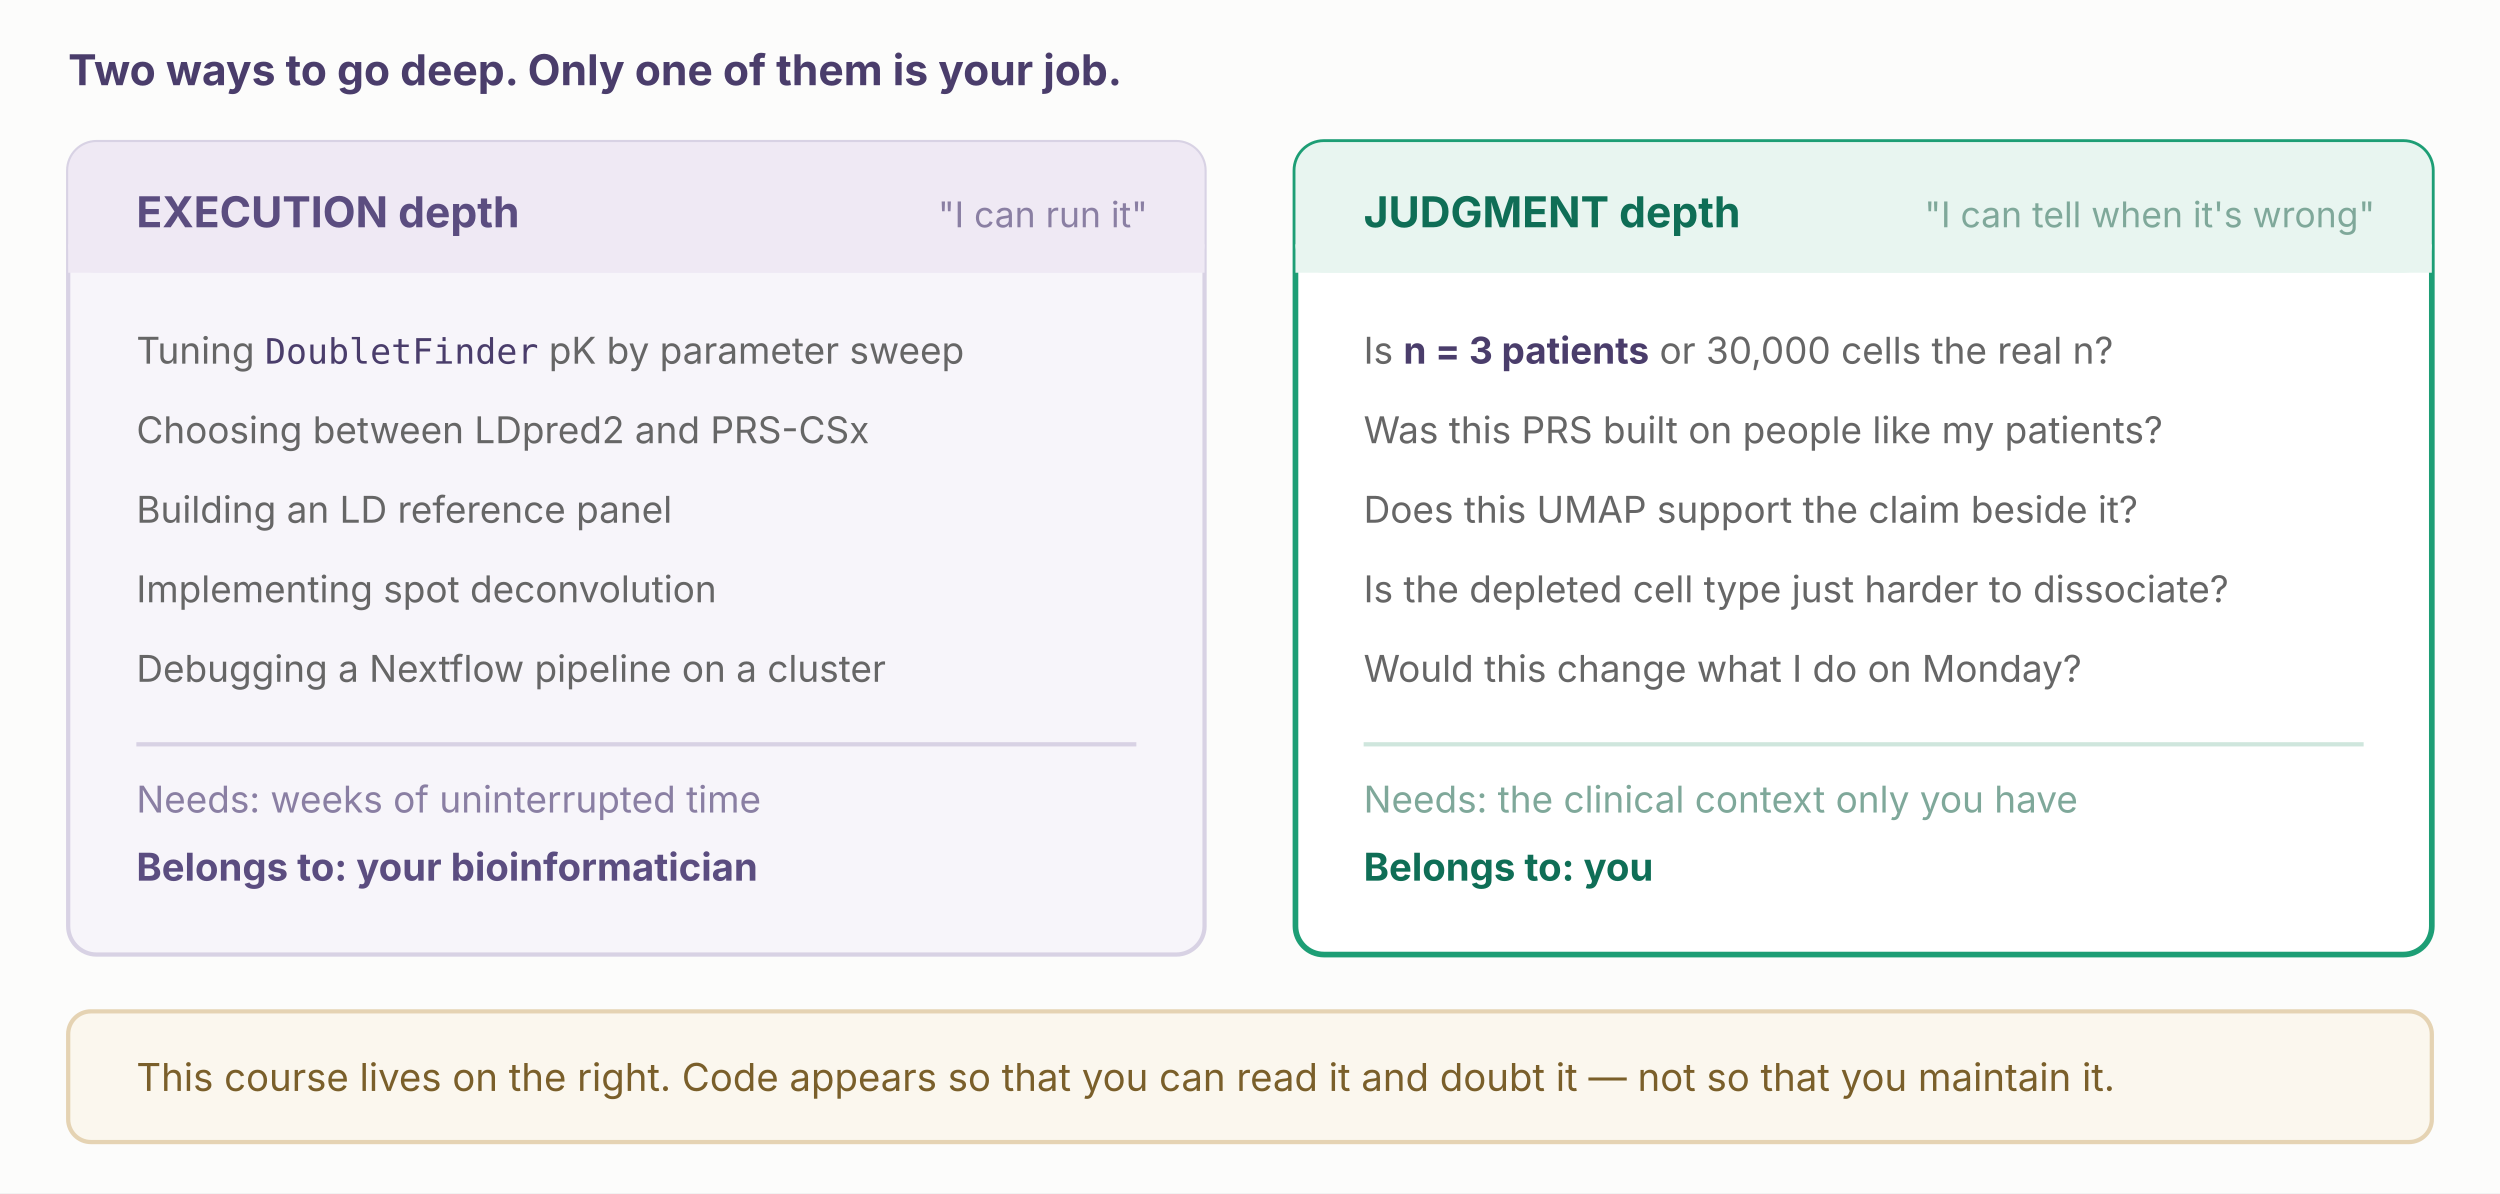
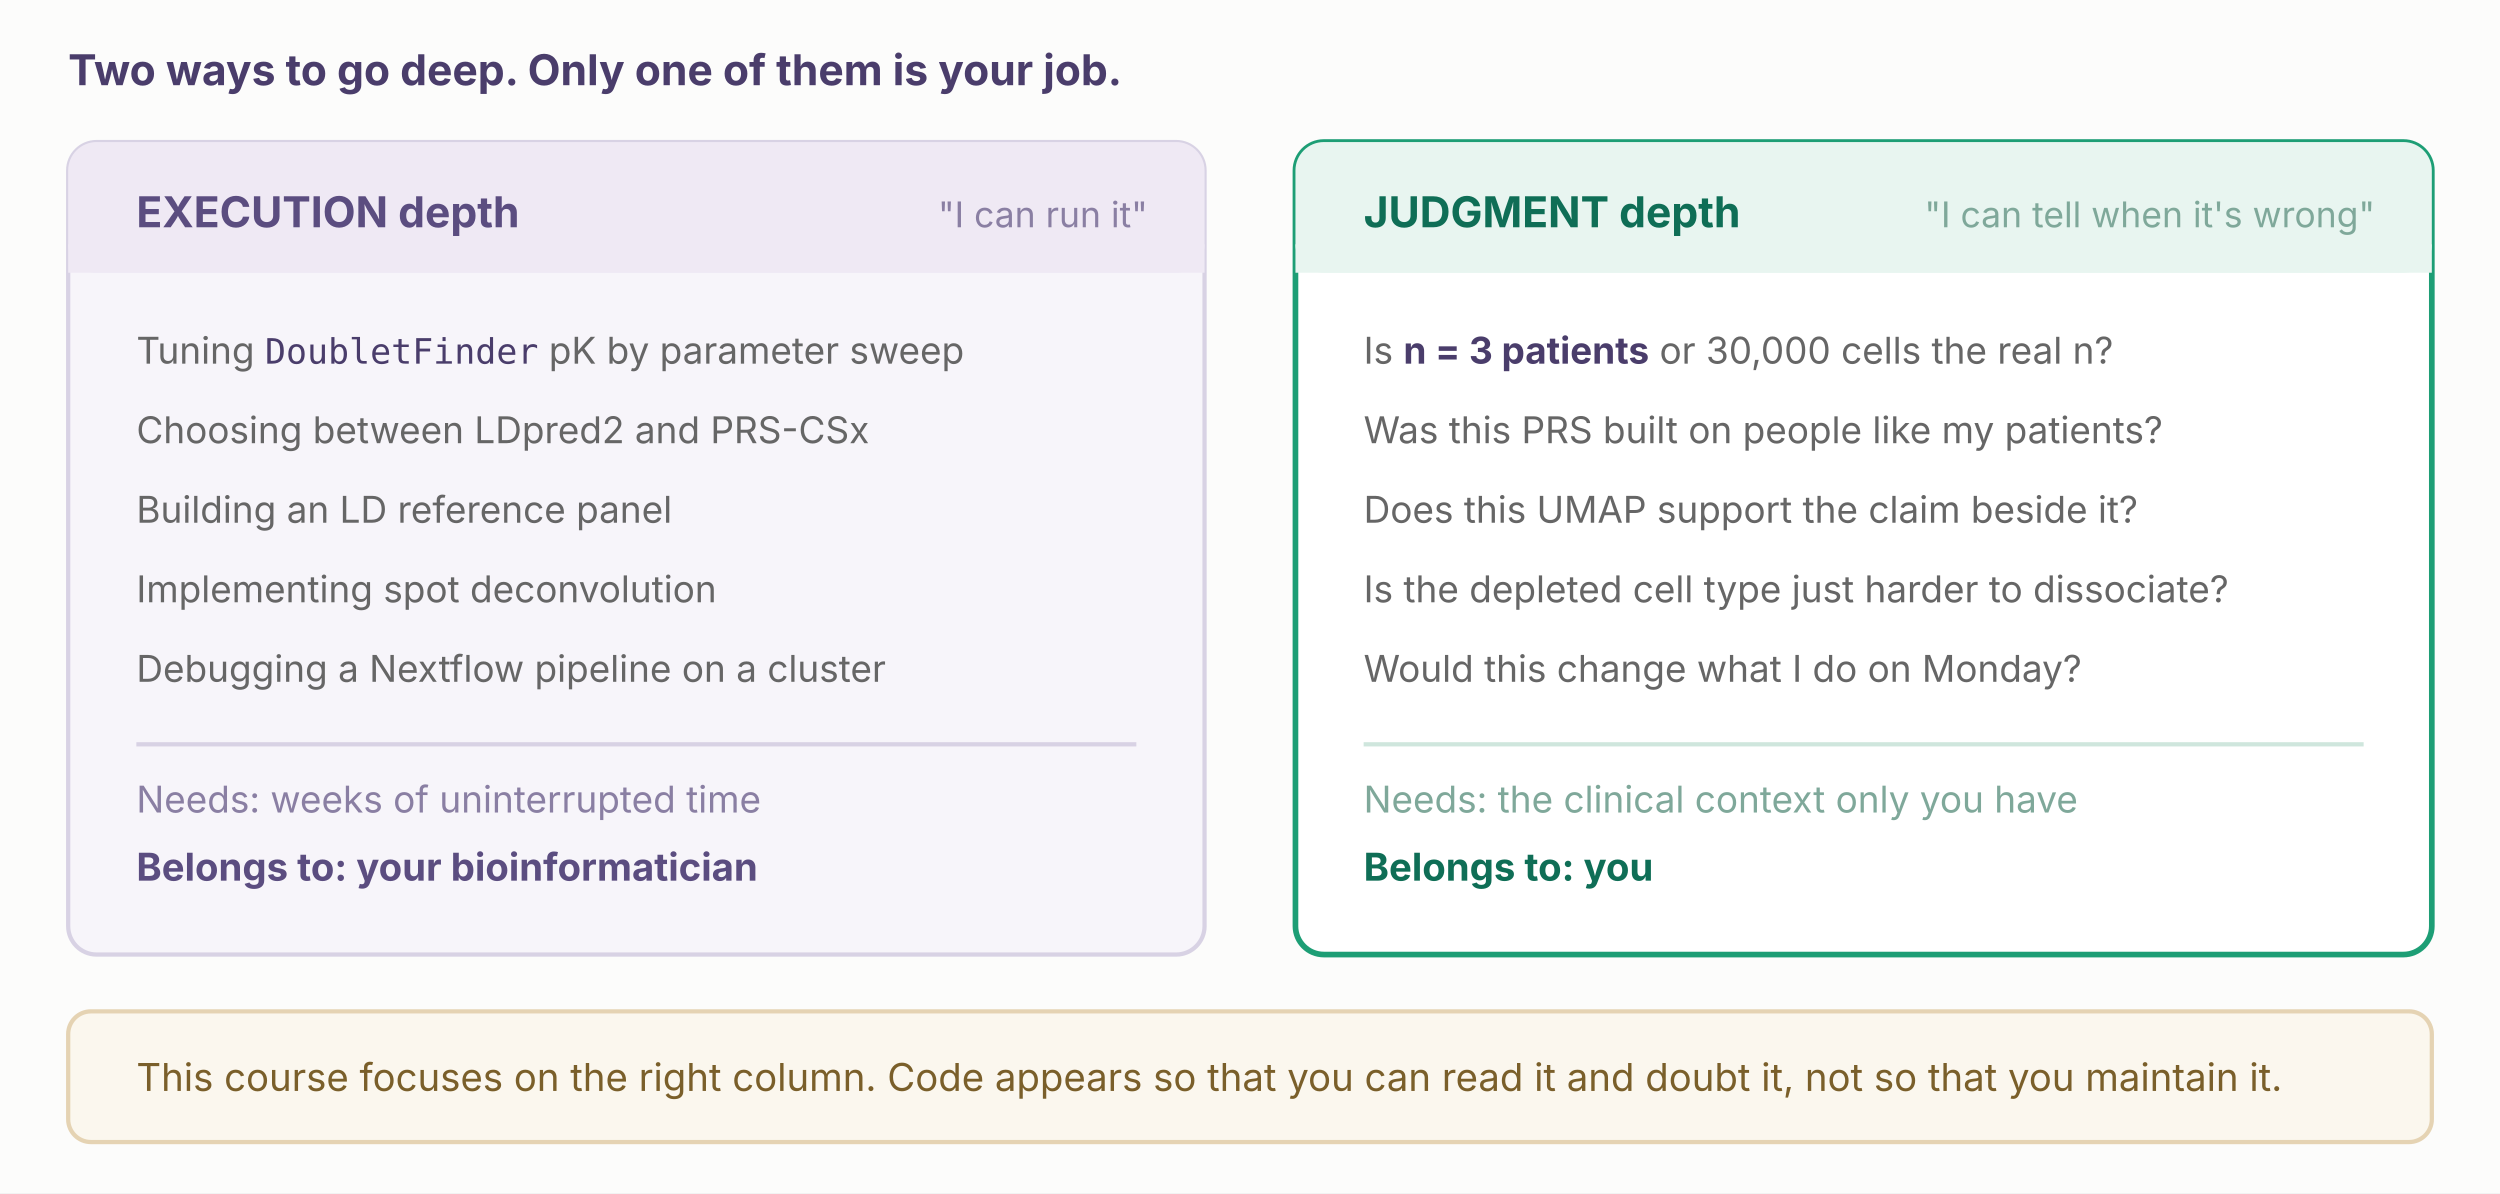
<svg xmlns="http://www.w3.org/2000/svg" viewBox="0 0 880 420" width="880" height="420" font-family="Pretendard, -apple-system, BlinkMacSystemFont, 'Segoe UI', sans-serif">
  <rect width="880" height="420" fill="#fcfcfb" />
  <text x="24" y="30" font-size="15" font-weight="700" fill="#4A3D6B">Two ways to go deep. Only one of them is your job.</text>
  <rect x="24" y="50" width="400" height="286" rx="10" fill="#f7f5fa" stroke="#d8d2e4" stroke-width="1.5" />
  <rect x="24" y="50" width="400" height="46" rx="10" fill="#efe9f4" />
  <rect x="24" y="86" width="400" height="10" fill="#efe9f4" />
  <text x="48" y="80" font-size="15" font-weight="700" fill="#5B4D80">EXECUTION depth</text>
  <text x="404" y="80" font-size="12.5" fill="#8A7FA3" text-anchor="end">"I can run it"</text>
  <g font-size="13" fill="#666">
    <text x="48" y="128">Tuning <tspan font-family="'D2Coding', monospace" font-size="12.3" fill="#4A3D6B">DoubletFinder</tspan> pK by parameter sweep</text>
    <text x="48" y="156">Choosing between LDpred2 and PRS-CSx</text>
    <text x="48" y="184">Building an LD reference panel</text>
    <text x="48" y="212">Implementing spot deconvolution</text>
    <text x="48" y="240">Debugging a Nextflow pipeline on a cluster</text>
  </g>
  <line x1="48" y1="262" x2="400" y2="262" stroke="#d8d2e4" stroke-width="1.5" />
  <text x="48" y="286" font-size="13" fill="#8A7FA3">Needs: weeks of uninterrupted time</text>
  <text x="48" y="310" font-size="13.5" font-weight="700" fill="#5B4D80">Belongs to: your bioinformatician</text>
  <rect x="456" y="50" width="400" height="286" rx="10" fill="#ffffff" stroke="#1D9E75" stroke-width="2" />
  <rect x="456" y="50" width="400" height="46" rx="10" fill="#e8f5f0" />
  <rect x="456" y="86" width="400" height="10" fill="#e8f5f0" />
  <text x="480" y="80" font-size="15" font-weight="700" fill="#0F6E56">JUDGMENT depth</text>
  <text x="836" y="80" font-size="12.5" fill="#7fa89a" text-anchor="end">"I can tell when it's wrong"</text>
  <g font-size="13" fill="#666">
    <text x="480" y="128">Is <tspan font-weight="700" fill="#4A3D6B">n = 3 patients</tspan> or 30,000 cells the real n?</text>
    <text x="480" y="156">Was this PRS built on people like my patients?</text>
    <text x="480" y="184">Does this UMAP support the claim beside it?</text>
    <text x="480" y="212">Is the depleted cell type just harder to dissociate?</text>
    <text x="480" y="240">Would this change what I do on Monday?</text>
  </g>
  <line x1="480" y1="262" x2="832" y2="262" stroke="#cfe6dd" stroke-width="1.5" />
  <text x="480" y="286" font-size="13" fill="#7fa89a">Needs: the clinical context only you have</text>
  <text x="480" y="310" font-size="13.5" font-weight="700" fill="#0F6E56">Belongs to: you</text>
  <rect x="24" y="356" width="832" height="46" rx="8" fill="#fbf7ee" stroke="#e5d3b3" stroke-width="1.5" />
-   <text x="48" y="384" font-size="13.5" fill="#7a5f2a">This course lives on the right. Code appears so that you can read it and doubt it — not so that you maintain it.</text>
+   <text x="48" y="384" font-size="13.5" fill="#7a5f2a">This course focuses on the right column. Code appears so that you can read it and doubt it, not so that you maintain it.</text>
</svg>
